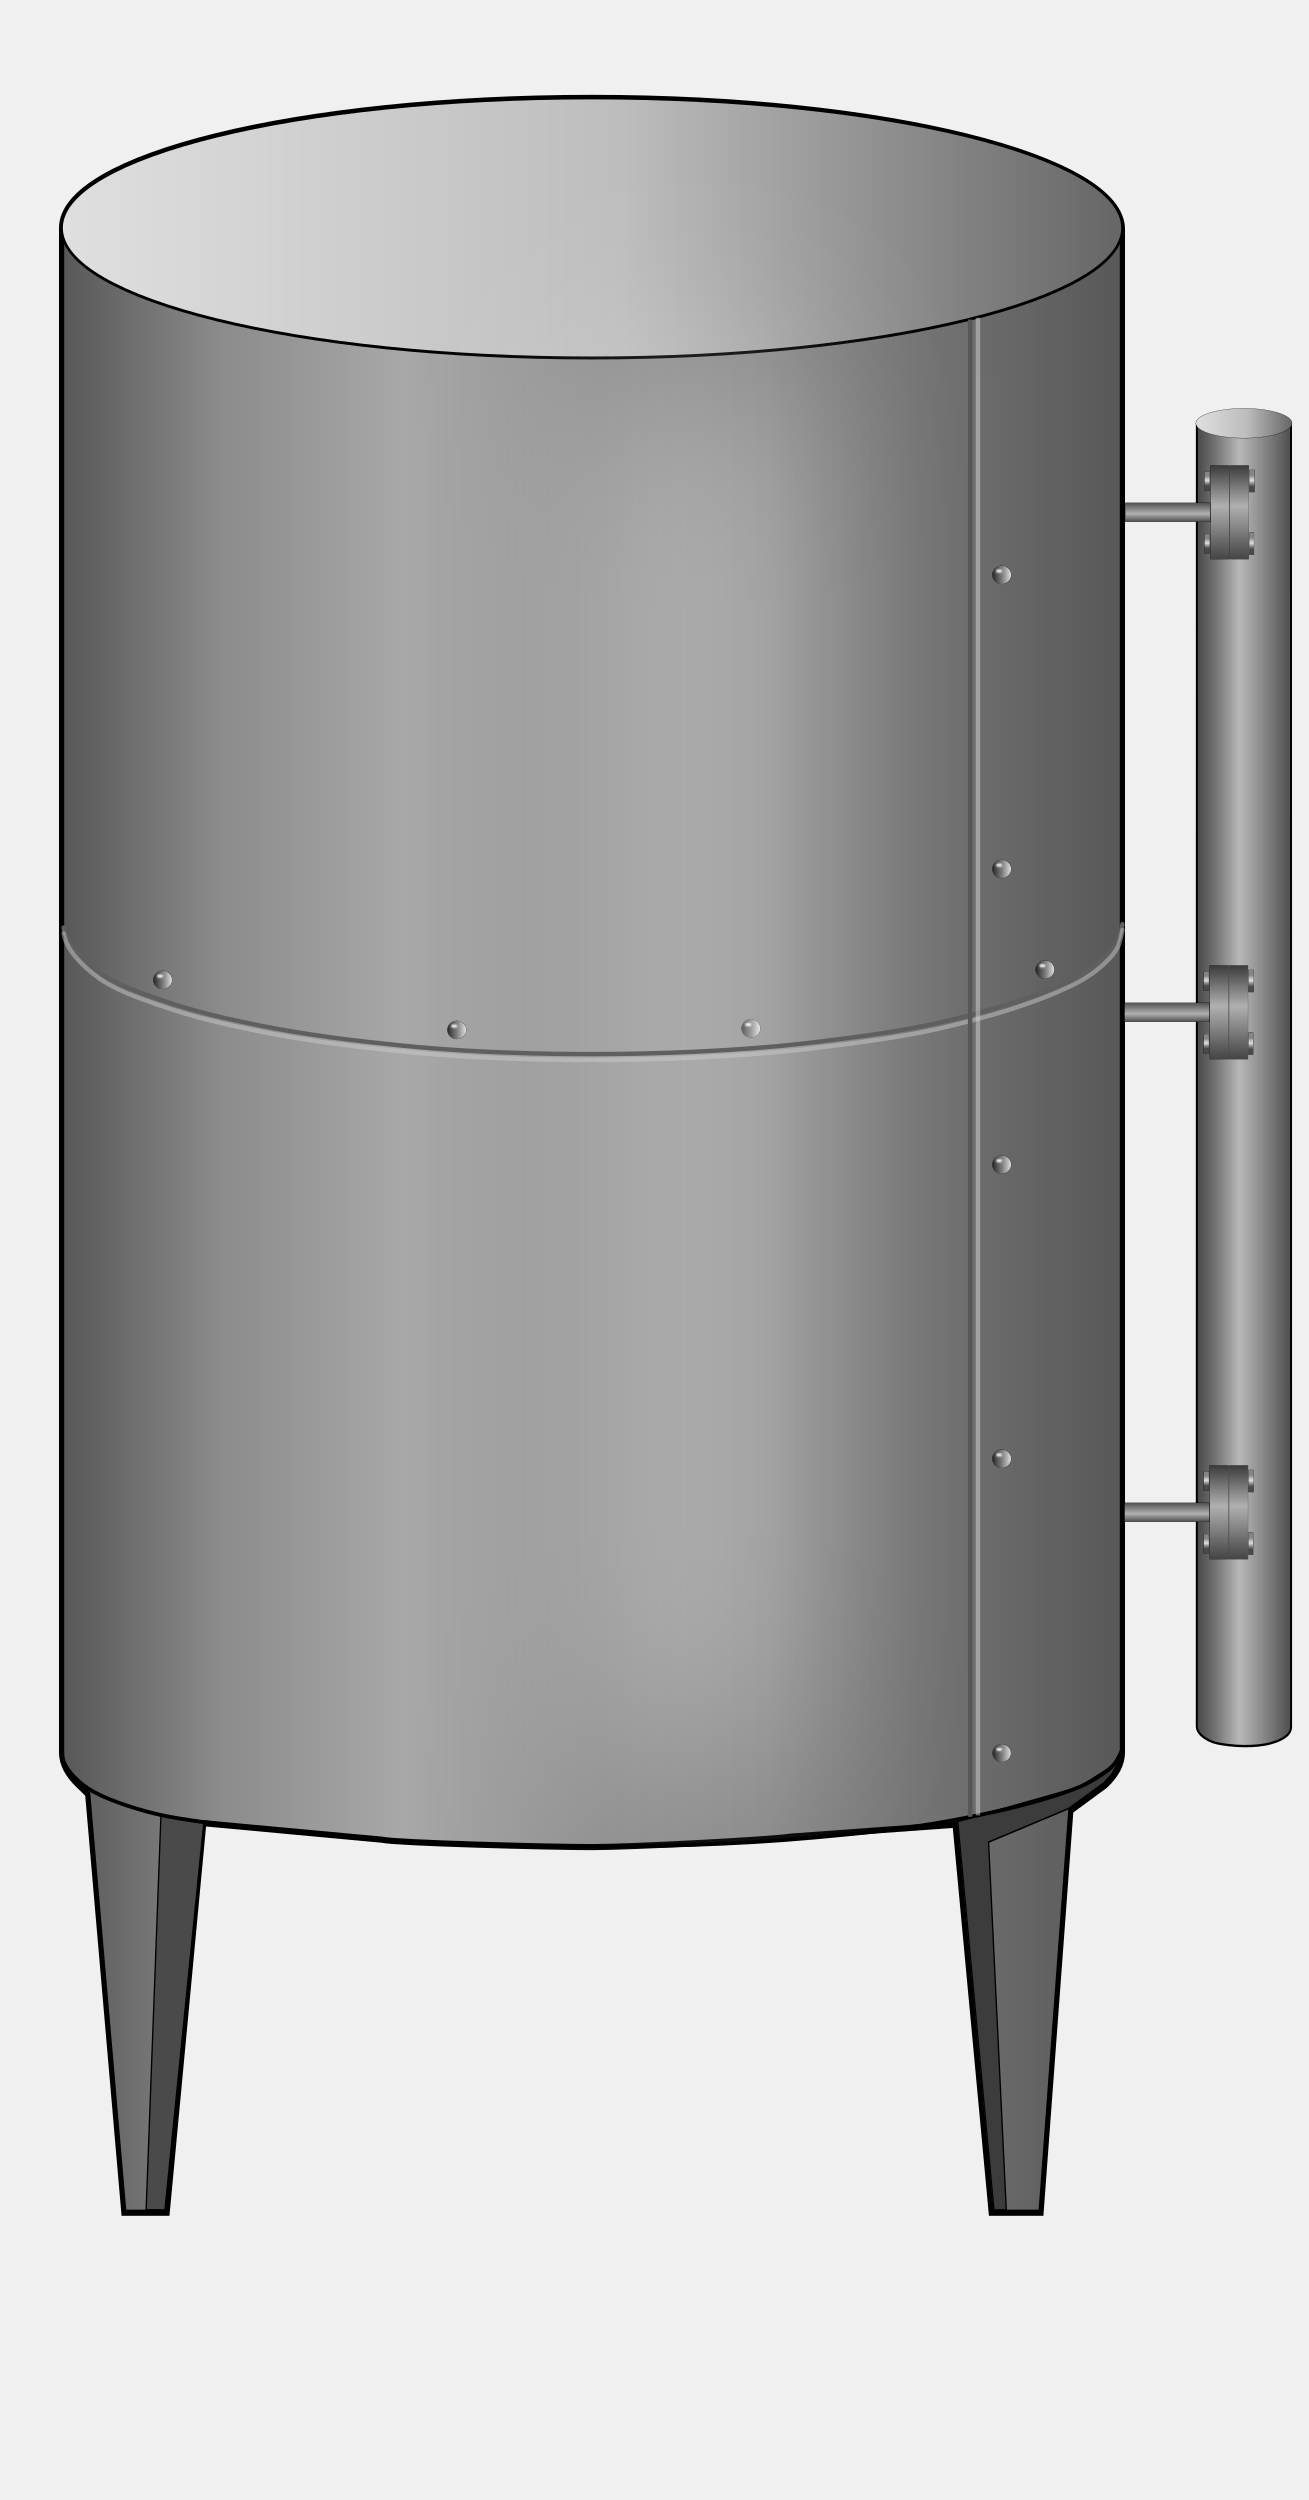
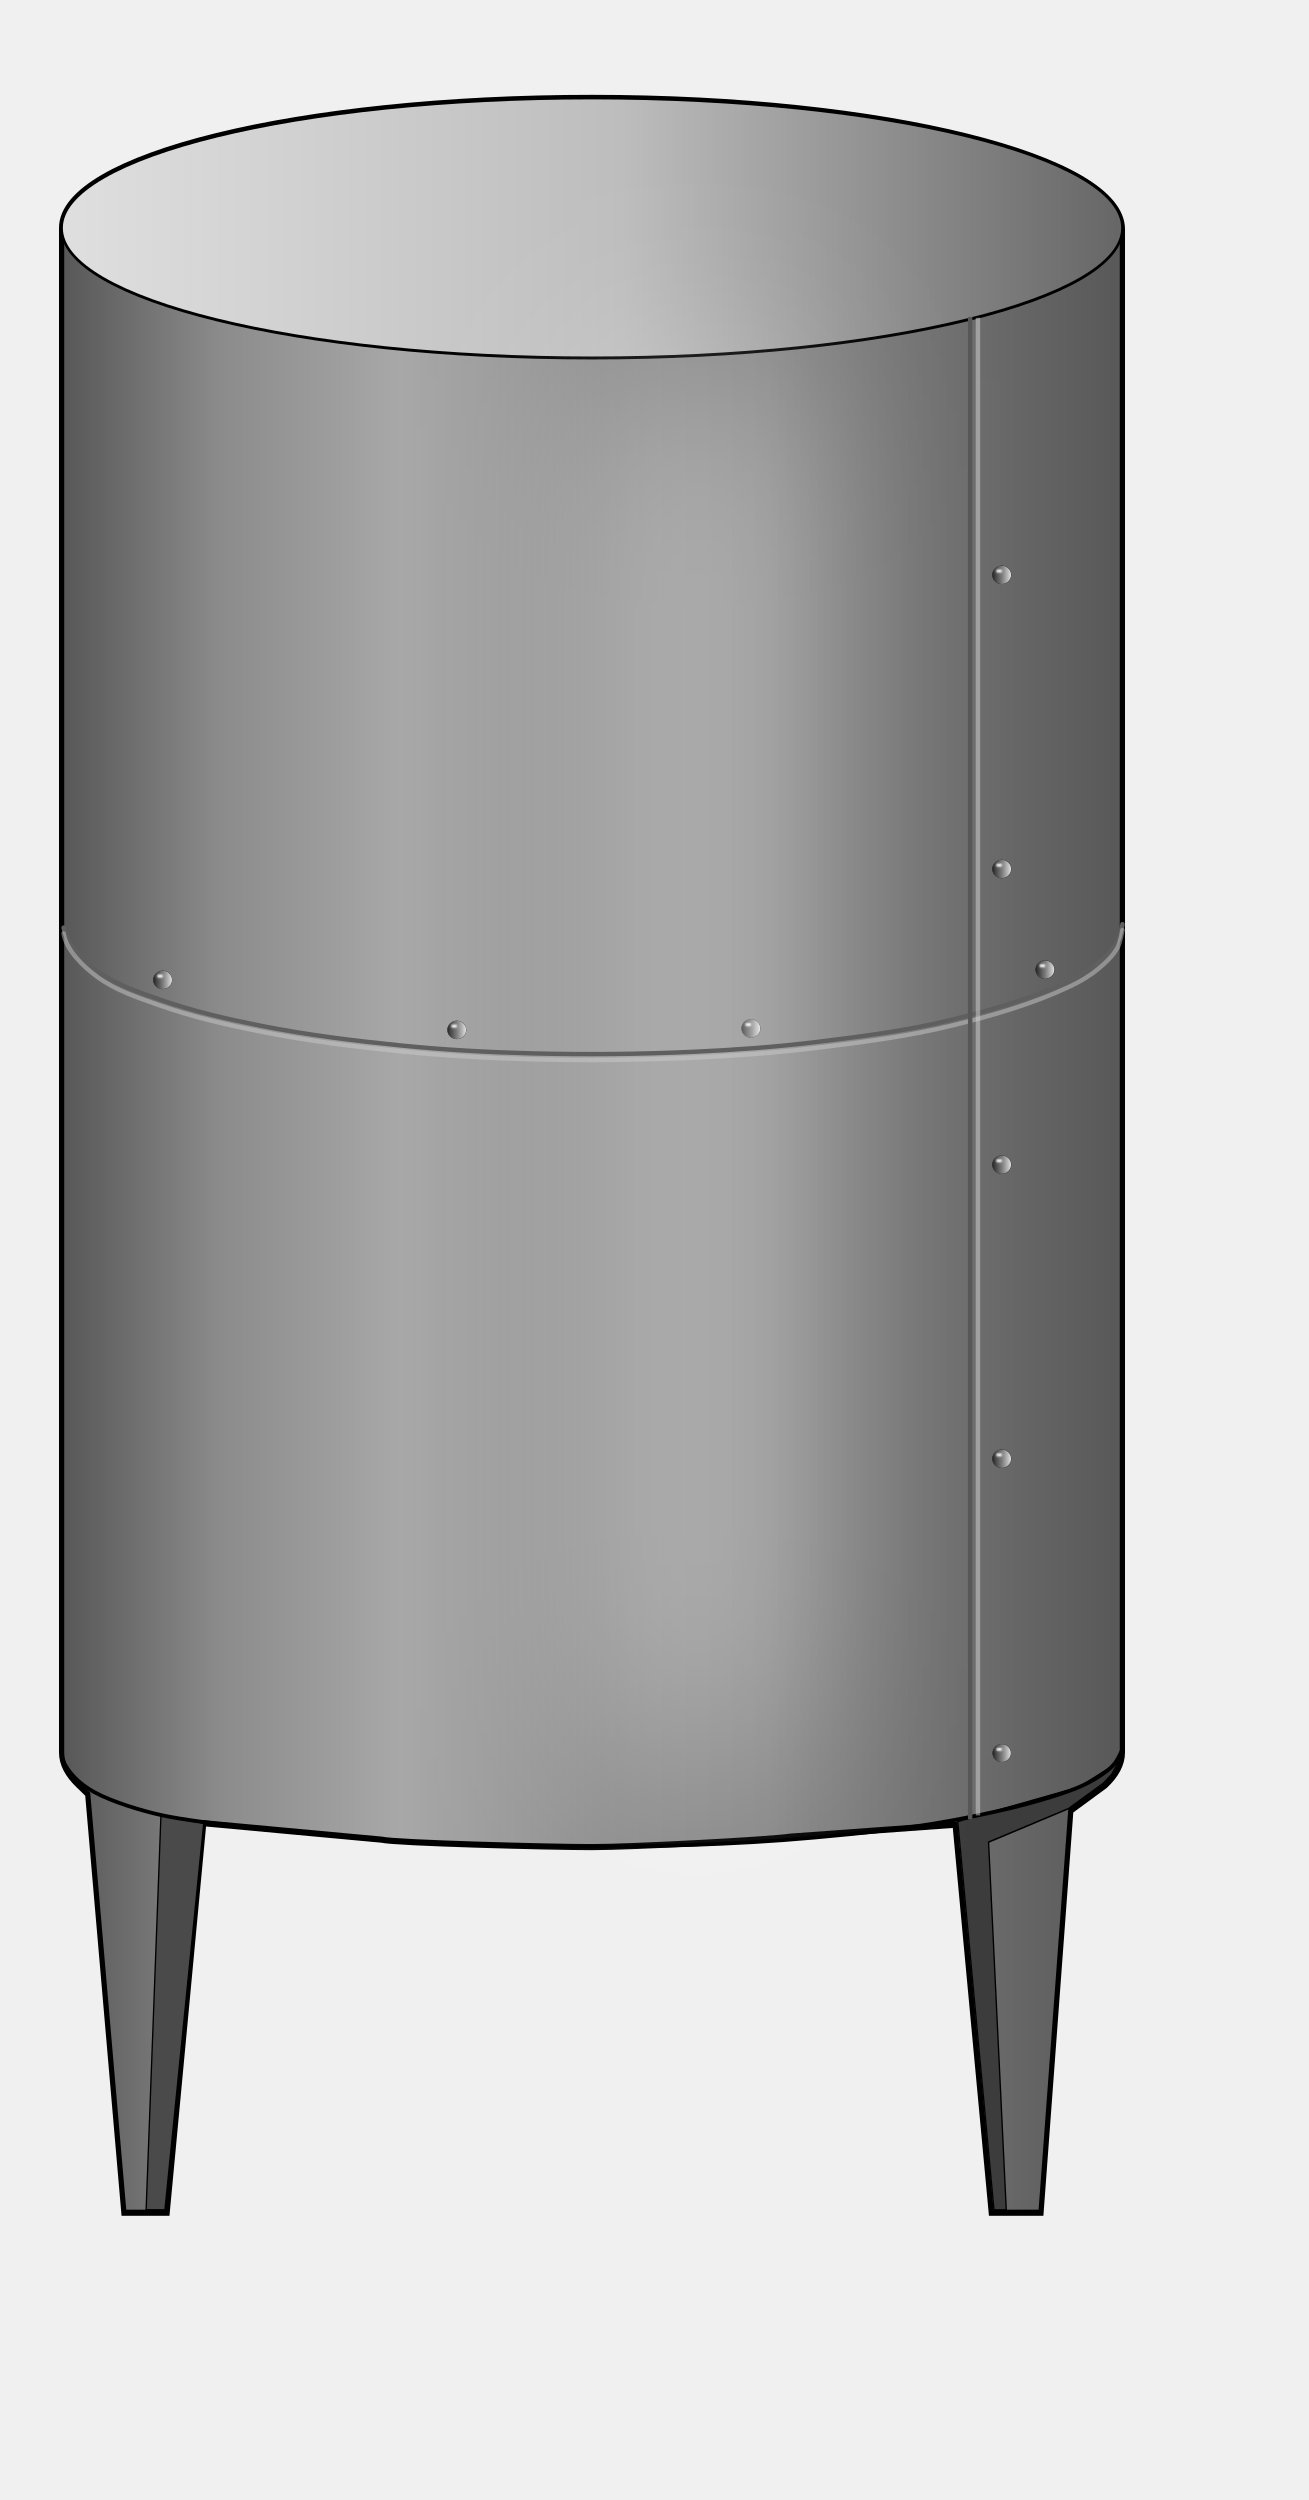
<svg xmlns="http://www.w3.org/2000/svg" xmlns:xlink="http://www.w3.org/1999/xlink" version="1.1" id="Layer_1" x="13px" y="0px" width="89" height="170" viewBox="13 0 89 170" enable-background="13 0 73 100" xml:space="preserve">
  <defs id="defs2">
-     <linearGradient id="linearGradient20">
-       <stop style="stop-color:#3c3c3c;stop-opacity:1;" offset="0" id="stop21" />
-       <stop style="stop-color:#b0b0b0;stop-opacity:1;" offset="0.433" id="stop23" />
-       <stop style="stop-color:#454545;stop-opacity:1;" offset="1" id="stop22" />
-     </linearGradient>
-     <linearGradient id="linearGradient16">
-       <stop style="stop-color:#454545;stop-opacity:1;" offset="0" id="stop16" />
-       <stop style="stop-color:#737373;stop-opacity:1;" offset="0.204" id="stop19" />
-       <stop style="stop-color:#b8b8b8;stop-opacity:1;" offset="0.455" id="stop18" />
-       <stop style="stop-color:#828282;stop-opacity:1;" offset="0.731" id="stop20" />
-       <stop style="stop-color:#4b4b4b;stop-opacity:1;" offset="1" id="stop17" />
-     </linearGradient>
    <linearGradient id="linearGradient3">
      <stop style="stop-color:#dfdfdf;stop-opacity:1;" offset="0" id="stop4" />
      <stop style="stop-color:#bdbdbd;stop-opacity:1;" offset="0.528" id="stop6" />
      <stop style="stop-color:#666666;stop-opacity:1;" offset="1" id="stop5" />
    </linearGradient>
    <linearGradient id="linearGradient1">
      <stop style="stop-color:#575757;stop-opacity:1;" offset="0" id="stop1" />
      <stop style="stop-color:#8b8b8b;stop-opacity:1;" offset="0.149" id="stop7" />
      <stop style="stop-color:#a8a8a8;stop-opacity:1;" offset="0.32" id="stop9" />
      <stop style="stop-color:#8e8e8e;stop-opacity:1;" offset="0.511" id="stop3" />
      <stop style="stop-color:#878787;stop-opacity:1;" offset="0.665" id="stop10" />
      <stop style="stop-color:#727272;stop-opacity:1;" offset="0.816" id="stop8" />
      <stop style="stop-color:#585858;stop-opacity:1;" offset="1" id="stop2" />
    </linearGradient>
    <linearGradient xlink:href="#linearGradient1" id="linearGradient2" x1="13.939" y1="33.006" x2="86.073" y2="33.006" gradientUnits="userSpaceOnUse" />
    <linearGradient xlink:href="#linearGradient3" id="linearGradient5" x1="13.939" y1="7.514" x2="86.075" y2="7.514" gradientUnits="userSpaceOnUse" />
    <filter style="color-interpolation-filters:sRGB" id="filter10" x="-3.587" y="-0.186" width="8.175" height="1.372">
      <feGaussianBlur stdDeviation="7.497" id="feGaussianBlur10" />
    </filter>
    <linearGradient xlink:href="#linearGradient10" id="linearGradient82" gradientUnits="userSpaceOnUse" x1="75.33" y1="205.985" x2="82.258" y2="205.938" />
    <linearGradient id="linearGradient10">
      <stop style="stop-color:#000000;stop-opacity:1;" offset="0" id="stop10-6" />
      <stop style="stop-color:#3c3c3c;stop-opacity:1;" offset="0.236" id="stop12" />
      <stop style="stop-color:#7c7c7c;stop-opacity:1;" offset="0.54" id="stop13" />
      <stop style="stop-color:#c9c9c9;stop-opacity:1;" offset="0.841" id="stop14" />
      <stop style="stop-color:#ffffff;stop-opacity:1;" offset="1" id="stop11" />
    </linearGradient>
    <filter style="color-interpolation-filters:sRGB" id="filter10-0-5" x="-0.66" y="-1.1" width="2.32" height="3.2">
      <feGaussianBlur stdDeviation="0.425" id="feGaussianBlur10-59-0" />
    </filter>
    <linearGradient xlink:href="#linearGradient10" id="linearGradient82-1" gradientUnits="userSpaceOnUse" x1="75.33" y1="205.985" x2="82.258" y2="205.938" />
    <filter style="color-interpolation-filters:sRGB" id="filter10-0-5-2" x="-0.66" y="-1.1" width="2.32" height="3.2">
      <feGaussianBlur stdDeviation="0.425" id="feGaussianBlur10-59-0-9" />
    </filter>
    <linearGradient xlink:href="#linearGradient10" id="linearGradient82-1-7" gradientUnits="userSpaceOnUse" x1="75.33" y1="205.985" x2="82.258" y2="205.938" />
    <filter style="color-interpolation-filters:sRGB" id="filter10-0-5-2-4" x="-0.66" y="-1.1" width="2.32" height="3.2">
      <feGaussianBlur stdDeviation="0.425" id="feGaussianBlur10-59-0-9-9" />
    </filter>
    <linearGradient xlink:href="#linearGradient10" id="linearGradient82-1-7-4" gradientUnits="userSpaceOnUse" x1="75.33" y1="205.985" x2="82.258" y2="205.938" />
    <filter style="color-interpolation-filters:sRGB" id="filter10-0-5-2-4-0" x="-0.66" y="-1.1" width="2.32" height="3.2">
      <feGaussianBlur stdDeviation="0.425" id="feGaussianBlur10-59-0-9-9-9" />
    </filter>
    <linearGradient xlink:href="#linearGradient10" id="linearGradient82-1-7-4-0" gradientUnits="userSpaceOnUse" x1="75.33" y1="205.985" x2="82.258" y2="205.938" />
    <filter style="color-interpolation-filters:sRGB" id="filter10-0-5-2-4-0-0" x="-0.66" y="-1.1" width="2.32" height="3.2">
      <feGaussianBlur stdDeviation="0.425" id="feGaussianBlur10-59-0-9-9-9-1" />
    </filter>
    <linearGradient xlink:href="#linearGradient10" id="linearGradient82-1-7-4-0-4" gradientUnits="userSpaceOnUse" x1="75.33" y1="205.985" x2="82.258" y2="205.938" />
    <filter style="color-interpolation-filters:sRGB" id="filter10-0-5-2-4-0-0-0" x="-0.66" y="-1.1" width="2.32" height="3.2">
      <feGaussianBlur stdDeviation="0.425" id="feGaussianBlur10-59-0-9-9-9-1-2" />
    </filter>
    <filter style="color-interpolation-filters:sRGB" id="filter10-0-5-2-4-0-0-0-3" x="-0.66" y="-1.1" width="2.32" height="3.2">
      <feGaussianBlur stdDeviation="0.425" id="feGaussianBlur10-59-0-9-9-9-1-2-4" />
    </filter>
    <linearGradient xlink:href="#linearGradient10" id="linearGradient11" gradientUnits="userSpaceOnUse" x1="75.33" y1="205.985" x2="82.258" y2="205.938" />
    <filter style="color-interpolation-filters:sRGB" id="filter10-0-5-2-4-0-0-0-3-3" x="-0.66" y="-1.1" width="2.32" height="3.2">
      <feGaussianBlur stdDeviation="0.425" id="feGaussianBlur10-59-0-9-9-9-1-2-4-0" />
    </filter>
    <linearGradient xlink:href="#linearGradient10" id="linearGradient12" gradientUnits="userSpaceOnUse" x1="75.33" y1="205.985" x2="82.258" y2="205.938" />
    <filter style="color-interpolation-filters:sRGB" id="filter10-0-5-2-4-0-0-0-3-3-1" x="-0.66" y="-1.1" width="2.32" height="3.2">
      <feGaussianBlur stdDeviation="0.425" id="feGaussianBlur10-59-0-9-9-9-1-2-4-0-3" />
    </filter>
    <linearGradient xlink:href="#linearGradient10" id="linearGradient13" gradientUnits="userSpaceOnUse" x1="75.33" y1="205.985" x2="82.258" y2="205.938" />
-     <linearGradient xlink:href="#linearGradient3" id="linearGradient14" gradientUnits="userSpaceOnUse" x1="13.939" y1="7.514" x2="86.075" y2="7.514" gradientTransform="matrix(0.09066049,0,0,0.134543,93.05472,27.77155)" />
-     <linearGradient xlink:href="#linearGradient16" id="linearGradient17" x1="95.404" y1="68.236" x2="101.974" y2="68.236" gradientUnits="userSpaceOnUse" gradientTransform="matrix(0.9970372,0,0,0.9695718,-4.057729,-43.10083)" />
-     <linearGradient xlink:href="#linearGradient20" id="linearGradient22" x1="92.953" y1="33.469" x2="92.953" y2="37.125" gradientUnits="userSpaceOnUse" gradientTransform="matrix(0.676368,0,0,1.073162,31.44589,-3.460737)" />
-     <linearGradient xlink:href="#linearGradient20" id="linearGradient25" gradientUnits="userSpaceOnUse" gradientTransform="matrix(0.676368,0,0,1.073162,30.62914,-3.460738)" x1="92.953" y1="33.469" x2="92.953" y2="37.125" />
-     <linearGradient xlink:href="#linearGradient298" id="linearGradient43" gradientUnits="userSpaceOnUse" gradientTransform="matrix(0.05990444,0,0,0.1469753,63.68364,8.575738)" x1="519.961" y1="183.142" x2="519.961" y2="186.447" />
-     <linearGradient id="linearGradient298">
-       <stop style="stop-color:#858585;stop-opacity:1;" offset="0" id="stop299" />
-       <stop style="stop-color:#bebebe;stop-opacity:1;" offset="0.252" id="stop302" />
-       <stop style="stop-color:#dcdcdc;stop-opacity:1;" offset="0.464" id="stop300" />
-       <stop style="stop-color:#7a7a7a;stop-opacity:1;" offset="0.782" id="stop301" />
-       <stop style="stop-color:#494949;stop-opacity:1;" offset="1" id="stop298" />
-     </linearGradient>
-     <linearGradient xlink:href="#linearGradient298" id="linearGradient36" gradientUnits="userSpaceOnUse" gradientTransform="matrix(0.06903646,0,0,0.1261252,57.06525,12.42872)" x1="519.961" y1="183.142" x2="519.961" y2="186.447" />
-     <linearGradient xlink:href="#linearGradient298" id="linearGradient28" gradientUnits="userSpaceOnUse" gradientTransform="matrix(0.06710488,0,0,0.1468005,59.95142,5.973051)" x1="519.961" y1="183.142" x2="519.961" y2="186.447" />
-     <linearGradient xlink:href="#linearGradient298" id="linearGradient29" gradientUnits="userSpaceOnUse" gradientTransform="matrix(0.06903646,0,0,0.1261252,57.06526,9.793734)" x1="519.961" y1="183.142" x2="519.961" y2="186.447" />
-     <linearGradient xlink:href="#linearGradient20" id="linearGradient30" gradientUnits="userSpaceOnUse" gradientTransform="matrix(0.6789414,0,0,0.9721971,-97.52823,56.99125)" x1="92.283" y1="35.297" x2="93.624" y2="35.297" />
-     <linearGradient xlink:href="#linearGradient20" id="linearGradient22-8" x1="92.953" y1="33.469" x2="92.953" y2="37.125" gradientUnits="userSpaceOnUse" gradientTransform="matrix(0.676368,0,0,1.073162,31.44589,-3.460737)" />
-     <linearGradient xlink:href="#linearGradient20" id="linearGradient25-0" gradientUnits="userSpaceOnUse" gradientTransform="matrix(0.676368,0,0,1.073162,30.62914,-3.460738)" x1="92.953" y1="33.469" x2="92.953" y2="37.125" />
-     <linearGradient xlink:href="#linearGradient20" id="linearGradient30-2" gradientUnits="userSpaceOnUse" gradientTransform="matrix(0.6789414,0,0,0.9721971,-97.52823,56.99125)" x1="92.283" y1="35.297" x2="93.624" y2="35.297" />
-     <linearGradient xlink:href="#linearGradient298" id="linearGradient43-3" gradientUnits="userSpaceOnUse" gradientTransform="matrix(0.05990444,0,0,0.1469753,63.68364,8.575738)" x1="519.961" y1="183.142" x2="519.961" y2="186.447" />
-     <linearGradient xlink:href="#linearGradient298" id="linearGradient36-5" gradientUnits="userSpaceOnUse" gradientTransform="matrix(0.06903646,0,0,0.1261252,57.06525,12.42872)" x1="519.961" y1="183.142" x2="519.961" y2="186.447" />
-     <linearGradient xlink:href="#linearGradient298" id="linearGradient28-3" gradientUnits="userSpaceOnUse" gradientTransform="matrix(0.06710488,0,0,0.1468005,59.95142,5.973051)" x1="519.961" y1="183.142" x2="519.961" y2="186.447" />
-     <linearGradient xlink:href="#linearGradient298" id="linearGradient29-2" gradientUnits="userSpaceOnUse" gradientTransform="matrix(0.06903646,0,0,0.1261252,57.06526,9.793734)" x1="519.961" y1="183.142" x2="519.961" y2="186.447" />
-     <linearGradient xlink:href="#linearGradient20" id="linearGradient22-8-0" x1="92.953" y1="33.469" x2="92.953" y2="37.125" gradientUnits="userSpaceOnUse" gradientTransform="matrix(0.676368,0,0,1.073162,31.44589,-3.460737)" />
-     <linearGradient xlink:href="#linearGradient20" id="linearGradient25-0-0" gradientUnits="userSpaceOnUse" gradientTransform="matrix(0.676368,0,0,1.073162,30.62914,-3.460738)" x1="92.953" y1="33.469" x2="92.953" y2="37.125" />
-     <linearGradient xlink:href="#linearGradient20" id="linearGradient30-2-6" gradientUnits="userSpaceOnUse" gradientTransform="matrix(0.6789414,0,0,0.9721971,-97.52823,56.99125)" x1="92.283" y1="35.297" x2="93.624" y2="35.297" />
-     <linearGradient xlink:href="#linearGradient298" id="linearGradient43-3-3" gradientUnits="userSpaceOnUse" gradientTransform="matrix(0.05990444,0,0,0.1469753,63.68364,8.575738)" x1="519.961" y1="183.142" x2="519.961" y2="186.447" />
-     <linearGradient xlink:href="#linearGradient298" id="linearGradient36-5-8" gradientUnits="userSpaceOnUse" gradientTransform="matrix(0.06903646,0,0,0.1261252,57.06525,12.42872)" x1="519.961" y1="183.142" x2="519.961" y2="186.447" />
-     <linearGradient xlink:href="#linearGradient298" id="linearGradient28-3-4" gradientUnits="userSpaceOnUse" gradientTransform="matrix(0.06710488,0,0,0.1468005,59.95142,5.973051)" x1="519.961" y1="183.142" x2="519.961" y2="186.447" />
-     <linearGradient xlink:href="#linearGradient298" id="linearGradient29-2-2" gradientUnits="userSpaceOnUse" gradientTransform="matrix(0.06903646,0,0,0.1261252,57.06526,9.793734)" x1="519.961" y1="183.142" x2="519.961" y2="186.447" />
  </defs>
  <g id="g6">
    <g id="shape" transform="matrix(1,0,0,1.176858,3.25,46.65709)">
      <path fill="#999999" d="m 50.007,-33.989 c -19.92,0 -36.068,3.366 -36.068,7.516 V 61.616 c 0,0.647 0.393,1.276 1.132,1.875 l 0.644,0.53 2.46,24.189 h 2.939 L 23.604,65.702 35.694,66.651 C 36.584,66.843 47.192,67.082 50.006,67.082 c 2.695,0 12.115,-0.422 13.483,-0.603 L 74.697,65.787 77.157,88.21 h 3.381 L 82.565,64.976 84.912,63.514 c 0.758,-0.606 1.161,-1.243 1.161,-1.899 v -88.011 c 0.001,-4.15 -16.147,-7.593 -36.066,-7.593 z" id="path2" style="fill:url(#linearGradient2);fill-opacity:1;stroke:#000000;stroke-width:0.355;stroke-dasharray:none;stroke-opacity:1" />
-       <path id="rect14" style="opacity:1;fill:url(#linearGradient17);fill-rule:evenodd;stroke:#000000;stroke-width:0.273;paint-order:stroke fill markers" d="m 91.206,-15.059 h 6.263 l 0.006,75.202 c 3.9e-5,0.526 -0.945,0.78 -1.304,0.865 -0.597,0.141 -1.22,0.173 -1.834,0.17 -0.679,-0.004 -1.605,-0.096 -2.025,-0.212 -0.35,-0.097 -1.111,-0.404 -1.111,-0.873 z" />
    </g>
    <g id="Bulloni" transform="matrix(0.4068796,0,0,0.3835855,50.34304,40.37183)">
      <g id="1" transform="matrix(0.5553855,0,0,0.5553855,31.76449,91.16483)">
        <ellipse style="opacity:1;fill:url(#linearGradient82);fill-opacity:1;stroke:#000000;stroke-width:0.111;stroke-linecap:round;stroke-linejoin:round;stroke-miterlimit:2;stroke-dasharray:none;paint-order:stroke fill markers" id="path6-2-5" cx="78.997" cy="205.923" rx="2.718" ry="2.806" />
        <rect style="opacity:1;fill:#ffffff;fill-opacity:1;stroke:#000000;stroke-width:0;stroke-linecap:round;stroke-linejoin:round;stroke-miterlimit:2;stroke-dasharray:none;paint-order:stroke fill markers;filter:url(#filter10-0-5)" id="rect10-8-3" width="1.547" height="0.928" x="77.45" y="204.265" ry="0.09" />
      </g>
      <g id="2" transform="matrix(0.5707634,0,0,0.5707634,30.54968,35.8154)">
        <ellipse style="opacity:1;fill:url(#linearGradient82-1);fill-opacity:1;stroke:#000000;stroke-width:0.111;stroke-linecap:round;stroke-linejoin:round;stroke-miterlimit:2;stroke-dasharray:none;paint-order:stroke fill markers" id="path6-2-5-1" cx="78.997" cy="205.923" rx="2.718" ry="2.806" />
        <rect style="opacity:1;fill:#ffffff;fill-opacity:1;stroke:#000000;stroke-width:0;stroke-linecap:round;stroke-linejoin:round;stroke-miterlimit:2;stroke-dasharray:none;paint-order:stroke fill markers;filter:url(#filter10-0-5-2)" id="rect10-8-3-8" width="1.547" height="0.928" x="77.45" y="204.265" ry="0.09" />
      </g>
      <g id="3" transform="matrix(0.5707634,0,0,0.5707634,30.54968,-16.32421)">
        <ellipse style="opacity:1;fill:url(#linearGradient82-1-7);fill-opacity:1;stroke:#000000;stroke-width:0.111;stroke-linecap:round;stroke-linejoin:round;stroke-miterlimit:2;stroke-dasharray:none;paint-order:stroke fill markers" id="path6-2-5-1-5" cx="78.997" cy="205.923" rx="2.718" ry="2.806" />
        <rect style="opacity:1;fill:#ffffff;fill-opacity:1;stroke:#000000;stroke-width:0;stroke-linecap:round;stroke-linejoin:round;stroke-miterlimit:2;stroke-dasharray:none;paint-order:stroke fill markers;filter:url(#filter10-0-5-2-4)" id="rect10-8-3-8-6" width="1.547" height="0.928" x="77.45" y="204.265" ry="0.09" />
      </g>
      <g id="4" transform="matrix(0.5707634,0,0,0.5707634,30.54968,-68.72867)">
        <ellipse style="opacity:1;fill:url(#linearGradient82-1-7-4);fill-opacity:1;stroke:#000000;stroke-width:0.111;stroke-linecap:round;stroke-linejoin:round;stroke-miterlimit:2;stroke-dasharray:none;paint-order:stroke fill markers" id="path6-2-5-1-5-9" cx="78.997" cy="205.923" rx="2.718" ry="2.806" />
        <rect style="opacity:1;fill:#ffffff;fill-opacity:1;stroke:#000000;stroke-width:0;stroke-linecap:round;stroke-linejoin:round;stroke-miterlimit:2;stroke-dasharray:none;paint-order:stroke fill markers;filter:url(#filter10-0-5-2-4-0)" id="rect10-8-3-8-6-0" width="1.547" height="0.928" x="77.45" y="204.265" ry="0.09" />
      </g>
      <g id="5" transform="matrix(0.5707634,0,0,0.5707634,30.54968,-120.8683)">
        <ellipse style="opacity:1;fill:url(#linearGradient82-1-7-4-0);fill-opacity:1;stroke:#000000;stroke-width:0.111;stroke-linecap:round;stroke-linejoin:round;stroke-miterlimit:2;stroke-dasharray:none;paint-order:stroke fill markers" id="path6-2-5-1-5-9-4" cx="78.997" cy="205.923" rx="2.718" ry="2.806" />
        <rect style="opacity:1;fill:#ffffff;fill-opacity:1;stroke:#000000;stroke-width:0;stroke-linecap:round;stroke-linejoin:round;stroke-miterlimit:2;stroke-dasharray:none;paint-order:stroke fill markers;filter:url(#filter10-0-5-2-4-0-0)" id="rect10-8-3-8-6-0-6" width="1.547" height="0.928" x="77.45" y="204.265" ry="0.09" />
      </g>
      <g id="6" transform="matrix(0.5707634,0,0,0.5707634,-109.6791,-49.06693)">
        <ellipse style="opacity:1;fill:url(#linearGradient82-1-7-4-0-4);fill-opacity:1;stroke:#000000;stroke-width:0.111;stroke-linecap:round;stroke-linejoin:round;stroke-miterlimit:2;stroke-dasharray:none;paint-order:stroke fill markers" id="path6-2-5-1-5-9-4-8" cx="78.997" cy="205.923" rx="2.718" ry="2.806" />
        <rect style="opacity:1;fill:#ffffff;fill-opacity:1;stroke:#000000;stroke-width:0;stroke-linecap:round;stroke-linejoin:round;stroke-miterlimit:2;stroke-dasharray:none;paint-order:stroke fill markers;filter:url(#filter10-0-5-2-4-0-0-0)" id="rect10-8-3-8-6-0-6-5" width="1.547" height="0.928" x="77.45" y="204.265" ry="0.09" />
      </g>
      <g id="7" transform="matrix(0.5707634,0,0,0.5707634,-60.52553,-40.20301)">
        <ellipse style="opacity:1;fill:url(#linearGradient11);fill-opacity:1;stroke:#000000;stroke-width:0.111;stroke-linecap:round;stroke-linejoin:round;stroke-miterlimit:2;stroke-dasharray:none;paint-order:stroke fill markers" id="path6-2-5-1-5-9-4-8-5" cx="78.997" cy="205.923" rx="2.718" ry="2.806" />
        <rect style="opacity:1;fill:#ffffff;fill-opacity:1;stroke:#000000;stroke-width:0;stroke-linecap:round;stroke-linejoin:round;stroke-miterlimit:2;stroke-dasharray:none;paint-order:stroke fill markers;filter:url(#filter10-0-5-2-4-0-0-0-3)" id="rect10-8-3-8-6-0-6-5-1" width="1.547" height="0.928" x="77.45" y="204.265" ry="0.09" />
      </g>
      <g id="8" transform="matrix(0.5707634,0,0,0.5707634,-11.37095,-40.46371)">
        <ellipse style="opacity:1;fill:url(#linearGradient12);fill-opacity:1;stroke:#000000;stroke-width:0.111;stroke-linecap:round;stroke-linejoin:round;stroke-miterlimit:2;stroke-dasharray:none;paint-order:stroke fill markers" id="path6-2-5-1-5-9-4-8-5-1" cx="78.997" cy="205.923" rx="2.718" ry="2.806" />
        <rect style="opacity:1;fill:#ffffff;fill-opacity:1;stroke:#000000;stroke-width:0;stroke-linecap:round;stroke-linejoin:round;stroke-miterlimit:2;stroke-dasharray:none;paint-order:stroke fill markers;filter:url(#filter10-0-5-2-4-0-0-0-3-3)" id="rect10-8-3-8-6-0-6-5-1-3" width="1.547" height="0.928" x="77.45" y="204.265" ry="0.09" />
      </g>
      <g id="9" transform="matrix(0.5706906,0,0,0.5706967,37.78903,-50.87809)">
        <ellipse style="opacity:1;fill:url(#linearGradient13);fill-opacity:1;stroke:#000000;stroke-width:0.111;stroke-linecap:round;stroke-linejoin:round;stroke-miterlimit:2;stroke-dasharray:none;paint-order:stroke fill markers" id="path6-2-5-1-5-9-4-8-5-1-9" cx="78.997" cy="205.923" rx="2.718" ry="2.806" />
        <rect style="opacity:1;fill:#ffffff;fill-opacity:1;stroke:#000000;stroke-width:0;stroke-linecap:round;stroke-linejoin:round;stroke-miterlimit:2;stroke-dasharray:none;paint-order:stroke fill markers;filter:url(#filter10-0-5-2-4-0-0-0-3-3-1)" id="rect10-8-3-8-6-0-6-5-1-3-3" width="1.547" height="0.928" x="77.45" y="204.265" ry="0.09" />
      </g>
-       <g id="g32" transform="matrix(3.97374,0,0,4.215054,-259.4358,-159.4982)">
-         <rect style="opacity:1;fill:url(#linearGradient22);fill-opacity:1;fill-rule:evenodd;stroke:#000000;stroke-width:0.021;stroke-linecap:round;stroke-linejoin:round;stroke-dasharray:none;stroke-opacity:1;paint-order:stroke fill markers" id="rect20" width="0.782" height="3.924" x="93.925" y="32.457" ry="0" />
-         <rect style="fill:url(#linearGradient25);fill-opacity:1;fill-rule:evenodd;stroke:#000000;stroke-width:0.021;stroke-linecap:round;stroke-linejoin:round;stroke-dasharray:none;stroke-opacity:1;paint-order:stroke fill markers" id="rect20-8" width="0.782" height="3.924" x="93.109" y="32.457" ry="0" />
-         <rect style="fill:url(#linearGradient30);fill-opacity:1;fill-rule:evenodd;stroke:#000000;stroke-width:0.028;stroke-linecap:square;stroke-linejoin:miter;stroke-dasharray:none;stroke-opacity:1;paint-order:stroke fill markers" id="rect20-8-9" width="0.785" height="3.555" x="-34.811" y="89.529" ry="0" transform="rotate(-90)" />
-         <rect style="display:inline;fill:url(#linearGradient43);fill-opacity:1;stroke:#000000;stroke-width:0.019;stroke-linecap:round;stroke-linejoin:round;stroke-miterlimit:2;stroke-dasharray:none;stroke-opacity:1;paint-order:stroke fill markers" id="rect50-3-5-6-4-4" width="0.186" height="0.923" x="94.739" y="35.274" />
-         <rect style="display:inline;fill:url(#linearGradient36);fill-opacity:1;stroke:#000000;stroke-width:0.019;stroke-linecap:round;stroke-linejoin:round;stroke-miterlimit:2;stroke-dasharray:none;stroke-opacity:1;paint-order:stroke fill markers" id="rect50-3-5-7-9-5-8-28-5-3" width="0.214" height="0.792" x="92.854" y="35.34" />
-         <rect style="display:inline;fill:url(#linearGradient28);fill-opacity:1;stroke:#000000;stroke-width:0.02;stroke-linecap:round;stroke-linejoin:round;stroke-miterlimit:2;stroke-dasharray:none;stroke-opacity:1;paint-order:stroke fill markers" id="rect50-3-5-6-4-4-6-8" width="0.208" height="0.922" x="94.739" y="32.64" />
-         <rect style="display:inline;fill:url(#linearGradient29);fill-opacity:1;stroke:#000000;stroke-width:0.019;stroke-linecap:round;stroke-linejoin:round;stroke-miterlimit:2;stroke-dasharray:none;stroke-opacity:1;paint-order:stroke fill markers" id="rect50-3-5-7-9-5-8-28-5-3-5-7" width="0.214" height="0.792" x="92.854" y="32.705" />
-       </g>
-       <g id="g32-9" transform="matrix(3.97374,0,0,4.215054,-259.5737,-70.86084)">
-         <rect style="opacity:1;fill:url(#linearGradient22-8);fill-opacity:1;fill-rule:evenodd;stroke:#000000;stroke-width:0.021;stroke-linecap:round;stroke-linejoin:round;stroke-dasharray:none;stroke-opacity:1;paint-order:stroke fill markers" id="rect20-4" width="0.782" height="3.924" x="93.925" y="32.457" ry="0" />
-         <rect style="fill:url(#linearGradient25-0);fill-opacity:1;fill-rule:evenodd;stroke:#000000;stroke-width:0.021;stroke-linecap:round;stroke-linejoin:round;stroke-dasharray:none;stroke-opacity:1;paint-order:stroke fill markers" id="rect20-8-4" width="0.782" height="3.924" x="93.109" y="32.457" ry="0" />
-         <rect style="fill:url(#linearGradient30-2);fill-opacity:1;fill-rule:evenodd;stroke:#000000;stroke-width:0.028;stroke-linecap:square;stroke-linejoin:miter;stroke-dasharray:none;stroke-opacity:1;paint-order:stroke fill markers" id="rect20-8-9-3" width="0.785" height="3.555" x="-34.811" y="89.529" ry="0" transform="rotate(-90)" />
-         <rect style="display:inline;fill:url(#linearGradient43-3);fill-opacity:1;stroke:#000000;stroke-width:0.019;stroke-linecap:round;stroke-linejoin:round;stroke-miterlimit:2;stroke-dasharray:none;stroke-opacity:1;paint-order:stroke fill markers" id="rect50-3-5-6-4-4-5" width="0.186" height="0.923" x="94.739" y="35.274" />
-         <rect style="display:inline;fill:url(#linearGradient36-5);fill-opacity:1;stroke:#000000;stroke-width:0.019;stroke-linecap:round;stroke-linejoin:round;stroke-miterlimit:2;stroke-dasharray:none;stroke-opacity:1;paint-order:stroke fill markers" id="rect50-3-5-7-9-5-8-28-5-3-8" width="0.214" height="0.792" x="92.854" y="35.34" />
-         <rect style="display:inline;fill:url(#linearGradient28-3);fill-opacity:1;stroke:#000000;stroke-width:0.02;stroke-linecap:round;stroke-linejoin:round;stroke-miterlimit:2;stroke-dasharray:none;stroke-opacity:1;paint-order:stroke fill markers" id="rect50-3-5-6-4-4-6-8-4" width="0.208" height="0.922" x="94.739" y="32.64" />
-         <rect style="display:inline;fill:url(#linearGradient29-2);fill-opacity:1;stroke:#000000;stroke-width:0.019;stroke-linecap:round;stroke-linejoin:round;stroke-miterlimit:2;stroke-dasharray:none;stroke-opacity:1;paint-order:stroke fill markers" id="rect50-3-5-7-9-5-8-28-5-3-5-7-1" width="0.214" height="0.792" x="92.854" y="32.705" />
-       </g>
-       <g id="g32-9-9" transform="matrix(3.97374,0,0,4.215054,-259.5737,17.77649)">
-         <rect style="opacity:1;fill:url(#linearGradient22-8-0);fill-opacity:1;fill-rule:evenodd;stroke:#000000;stroke-width:0.021;stroke-linecap:round;stroke-linejoin:round;stroke-dasharray:none;stroke-opacity:1;paint-order:stroke fill markers" id="rect20-4-3" width="0.782" height="3.924" x="93.925" y="32.457" ry="0" />
-         <rect style="fill:url(#linearGradient25-0-0);fill-opacity:1;fill-rule:evenodd;stroke:#000000;stroke-width:0.021;stroke-linecap:round;stroke-linejoin:round;stroke-dasharray:none;stroke-opacity:1;paint-order:stroke fill markers" id="rect20-8-4-7" width="0.782" height="3.924" x="93.109" y="32.457" ry="0" />
-         <rect style="fill:url(#linearGradient30-2-6);fill-opacity:1;fill-rule:evenodd;stroke:#000000;stroke-width:0.028;stroke-linecap:square;stroke-linejoin:miter;stroke-dasharray:none;stroke-opacity:1;paint-order:stroke fill markers" id="rect20-8-9-3-6" width="0.785" height="3.555" x="-34.811" y="89.529" ry="0" transform="rotate(-90)" />
-         <rect style="display:inline;fill:url(#linearGradient43-3-3);fill-opacity:1;stroke:#000000;stroke-width:0.019;stroke-linecap:round;stroke-linejoin:round;stroke-miterlimit:2;stroke-dasharray:none;stroke-opacity:1;paint-order:stroke fill markers" id="rect50-3-5-6-4-4-5-5" width="0.186" height="0.923" x="94.739" y="35.274" />
-         <rect style="display:inline;fill:url(#linearGradient36-5-8);fill-opacity:1;stroke:#000000;stroke-width:0.019;stroke-linecap:round;stroke-linejoin:round;stroke-miterlimit:2;stroke-dasharray:none;stroke-opacity:1;paint-order:stroke fill markers" id="rect50-3-5-7-9-5-8-28-5-3-8-8" width="0.214" height="0.792" x="92.854" y="35.34" />
-         <rect style="display:inline;fill:url(#linearGradient28-3-4);fill-opacity:1;stroke:#000000;stroke-width:0.02;stroke-linecap:round;stroke-linejoin:round;stroke-miterlimit:2;stroke-dasharray:none;stroke-opacity:1;paint-order:stroke fill markers" id="rect50-3-5-6-4-4-6-8-4-7" width="0.208" height="0.922" x="94.739" y="32.64" />
-         <rect style="display:inline;fill:url(#linearGradient29-2-2);fill-opacity:1;stroke:#000000;stroke-width:0.019;stroke-linecap:round;stroke-linejoin:round;stroke-miterlimit:2;stroke-dasharray:none;stroke-opacity:1;paint-order:stroke fill markers" id="rect50-3-5-7-9-5-8-28-5-3-5-7-1-8" width="0.214" height="0.792" x="92.854" y="32.705" />
-       </g>
    </g>
    <g id="dark" transform="matrix(1,0,0,1.176858,3.25,46.65709)" style="fill:#4a4a4a;fill-opacity:1">
      <path id="rect3" style="display:inline;fill:#4a4a4a;fill-opacity:1;stroke:#000000;stroke-width:0.092;stroke-dasharray:none;stroke-opacity:1" d="m 20.695,65.23 2.909,0.472 -2.639,22.344 -1.279,-0.005 z" />
      <path id="rect3-9" style="display:inline;fill:#3c3c3c;fill-opacity:1;stroke:#000000;stroke-width:0.092;stroke-dasharray:none;stroke-opacity:1" d="m 76.973,66.794 5.441,-1.94 2.381,-1.474 0.539,-0.493 0.451,-0.696 -2.662,1.425 -8.244,1.988 2.462,22.444 0.836,-0.003 z" />
    </g>
    <g id="light" transform="matrix(1,0,0,1.176858,3.25,6.657085)">
      <ellipse fill="#cccccc" cx="50.007" cy="7.514" rx="36.068" ry="7.514" id="ellipse4" style="display:inline;fill:url(#linearGradient5);stroke:#000000;stroke-width:0.171;stroke-dasharray:none;stroke-opacity:1" />
      <polygon fill="#cccccc" points="75.636,53.671 75.636,100 74.697,100 74.697,52.663 80.333,52.663 80.333,53.671 " id="polygon4" style="display:none;stroke:#000000;stroke-opacity:0.992" transform="matrix(2.191589,0,0,0.9907933,-72.50177,0.7027635)" />
      <rect style="mix-blend-mode:normal;fill:#ffffff;fill-opacity:1;fill-rule:evenodd;stroke:#5f5f5f;stroke-width:0.683;stroke-linecap:round;stroke-linejoin:round;stroke-miterlimit:2;stroke-dasharray:none;stroke-opacity:0;paint-order:stroke fill markers;filter:url(#filter10)" id="rect10" width="5.11" height="98.548" x="53.448" y="24.534" transform="matrix(1.003099,0,0,0.8082121,0.9905425,-3.587807)" />
    </g>
    <g id="shadow" style="display:none">
		
		 
	</g>
    <path style="fill:#cb0000;fill-opacity:0;fill-rule:evenodd;stroke:#5f5f5f;stroke-width:0.3;stroke-linecap:round;stroke-linejoin:round;stroke-miterlimit:2;stroke-dasharray:none;stroke-opacity:1;paint-order:stroke fill markers" d="m 17.324,63.076 c 0.169,1.086 1.252,2.196 2.322,2.976 1.242,0.904 2.747,1.396 4.196,1.909 2.228,0.79 4.546,1.321 6.864,1.784 3.159,0.631 6.365,1.027 9.57,1.349 2.961,0.297 5.936,0.461 8.911,0.536 3.653,0.092 7.312,0.057 10.963,-0.107 2.794,-0.125 5.588,-0.328 8.365,-0.667 3.104,-0.379 6.221,-0.776 9.258,-1.527 2.73,-0.675 5.462,-1.463 8.006,-2.663 0.695,-0.328 1.366,-0.73 1.954,-1.225 0.482,-0.405 0.96,-0.853 1.262,-1.405 0.198,-0.362 0.33,-1.193 0.33,-1.193" id="path4" />
    <path style="fill:#cb0000;fill-opacity:0;fill-rule:evenodd;stroke:#cdcdcd;stroke-width:0.3;stroke-linecap:round;stroke-linejoin:round;stroke-miterlimit:2;stroke-dasharray:none;stroke-opacity:0.48;paint-order:stroke fill markers" d="m 17.324,63.476 c 0.169,1.086 1.252,2.196 2.322,2.976 1.242,0.904 2.747,1.396 4.196,1.909 2.228,0.79 4.546,1.321 6.864,1.784 3.159,0.631 6.365,1.027 9.57,1.349 2.961,0.297 5.936,0.461 8.911,0.536 3.653,0.092 7.312,0.057 10.963,-0.107 2.794,-0.125 5.588,-0.328 8.365,-0.667 3.104,-0.379 6.221,-0.776 9.258,-1.527 2.73,-0.675 5.462,-1.463 8.006,-2.663 0.695,-0.328 1.366,-0.73 1.954,-1.225 0.482,-0.405 0.96,-0.853 1.262,-1.405 C 89.192,64.074 89.324,63.243 89.324,63.243" id="path4-9" />
    <path style="fill:#cb0000;fill-opacity:0;fill-rule:evenodd;stroke:#000000;stroke-width:0.26;stroke-linecap:round;stroke-linejoin:round;stroke-miterlimit:2;stroke-dasharray:none;stroke-opacity:1;paint-order:stroke fill markers" d="m 17.235,119.62 c 0.359,0.849 1.097,1.654 2.168,2.24 1.242,0.679 3.273,1.282 4.542,1.563 1.446,0.32 4.25,0.679 6.566,0.893 3.181,0.294 8.002,0.818 9.656,0.898 2.6,0.127 8.09,0.317 9.268,0.329 3.654,0.038 6.93,0.034 10.581,-0.089 2.794,-0.094 5.588,-0.246 8.365,-0.501 3.104,-0.285 6.221,-0.583 9.258,-1.146 2.73,-0.507 5.462,-1.099 8.006,-1.999 0.695,-0.246 1.366,-0.548 1.954,-0.92 0.482,-0.304 0.96,-0.64 1.262,-1.055 0.198,-0.272 0.463,-0.886 0.463,-0.886" id="path4-5" />
-     <path style="fill:#0a0000;fill-opacity:0;fill-rule:evenodd;stroke:#575757;stroke-width:0.3;stroke-linecap:square;stroke-linejoin:miter;stroke-miterlimit:2;stroke-dasharray:none;stroke-opacity:1;paint-order:stroke fill markers" d="M 78.971,21.884 V 123.39" id="path10" />
+     <path style="fill:#0a0000;fill-opacity:0;fill-rule:evenodd;stroke:#575757;stroke-width:0.3;stroke-linecap:square;stroke-linejoin:miter;stroke-miterlimit:2;stroke-dasharray:none;stroke-opacity:1;paint-order:stroke fill markers" d="M 78.971,21.701 V 123.553" id="path10" />
    <path style="fill:#0a0000;fill-opacity:0;fill-rule:evenodd;stroke:#d9d9d9;stroke-width:0.3;stroke-linecap:square;stroke-linejoin:miter;stroke-miterlimit:2;stroke-dasharray:none;stroke-opacity:0.474;paint-order:stroke fill markers" d="M 79.502,21.758 V 123.296" id="path10-2" />
-     <ellipse fill="#cccccc" cx="97.588" cy="28.783" rx="3.27" ry="1.011" id="ellipse4-5" style="display:inline;fill:url(#linearGradient14);stroke:#000000;stroke-width:0.019;stroke-dasharray:none;stroke-opacity:1" />
+     <g id="g1" transform="matrix(0.9977652,0,0,1.25019,-0.650983,3.224616)" style="display:none">
+       <path style="fill:#000000;fill-opacity:0;fill-rule:evenodd;stroke:#4c4c4c;stroke-width:0.278;stroke-linecap:square;stroke-linejoin:miter;stroke-miterlimit:2;stroke-dasharray:none;stroke-opacity:1;paint-order:stroke fill markers" d="M 65.772,30.183 C 64.607,30.284 73.905,29.509 78.919,28.342" id="path10-2-7" />
+       <path style="fill:#000000;fill-opacity:0;fill-rule:evenodd;stroke:#4d4d4d;stroke-width:0.281;stroke-linecap:square;stroke-linejoin:miter;stroke-miterlimit:2;stroke-dasharray:none;stroke-opacity:1;paint-order:stroke fill markers" d="m 65.794,47.005 c -1.171,0.102 8.141,-0.616 13.177,-1.798 l 0.009,-16.89" id="path10-2-7-1" />
+       <path style="fill:#000000;fill-opacity:0;fill-rule:evenodd;stroke:#4d4d4d;stroke-width:0.228;stroke-linecap:square;stroke-dasharray:none;stroke-opacity:1;paint-order:stroke fill markers" d="M 65.633,30.162 V 47.044" id="path1" />
+     </g>
  </g>
</svg>
